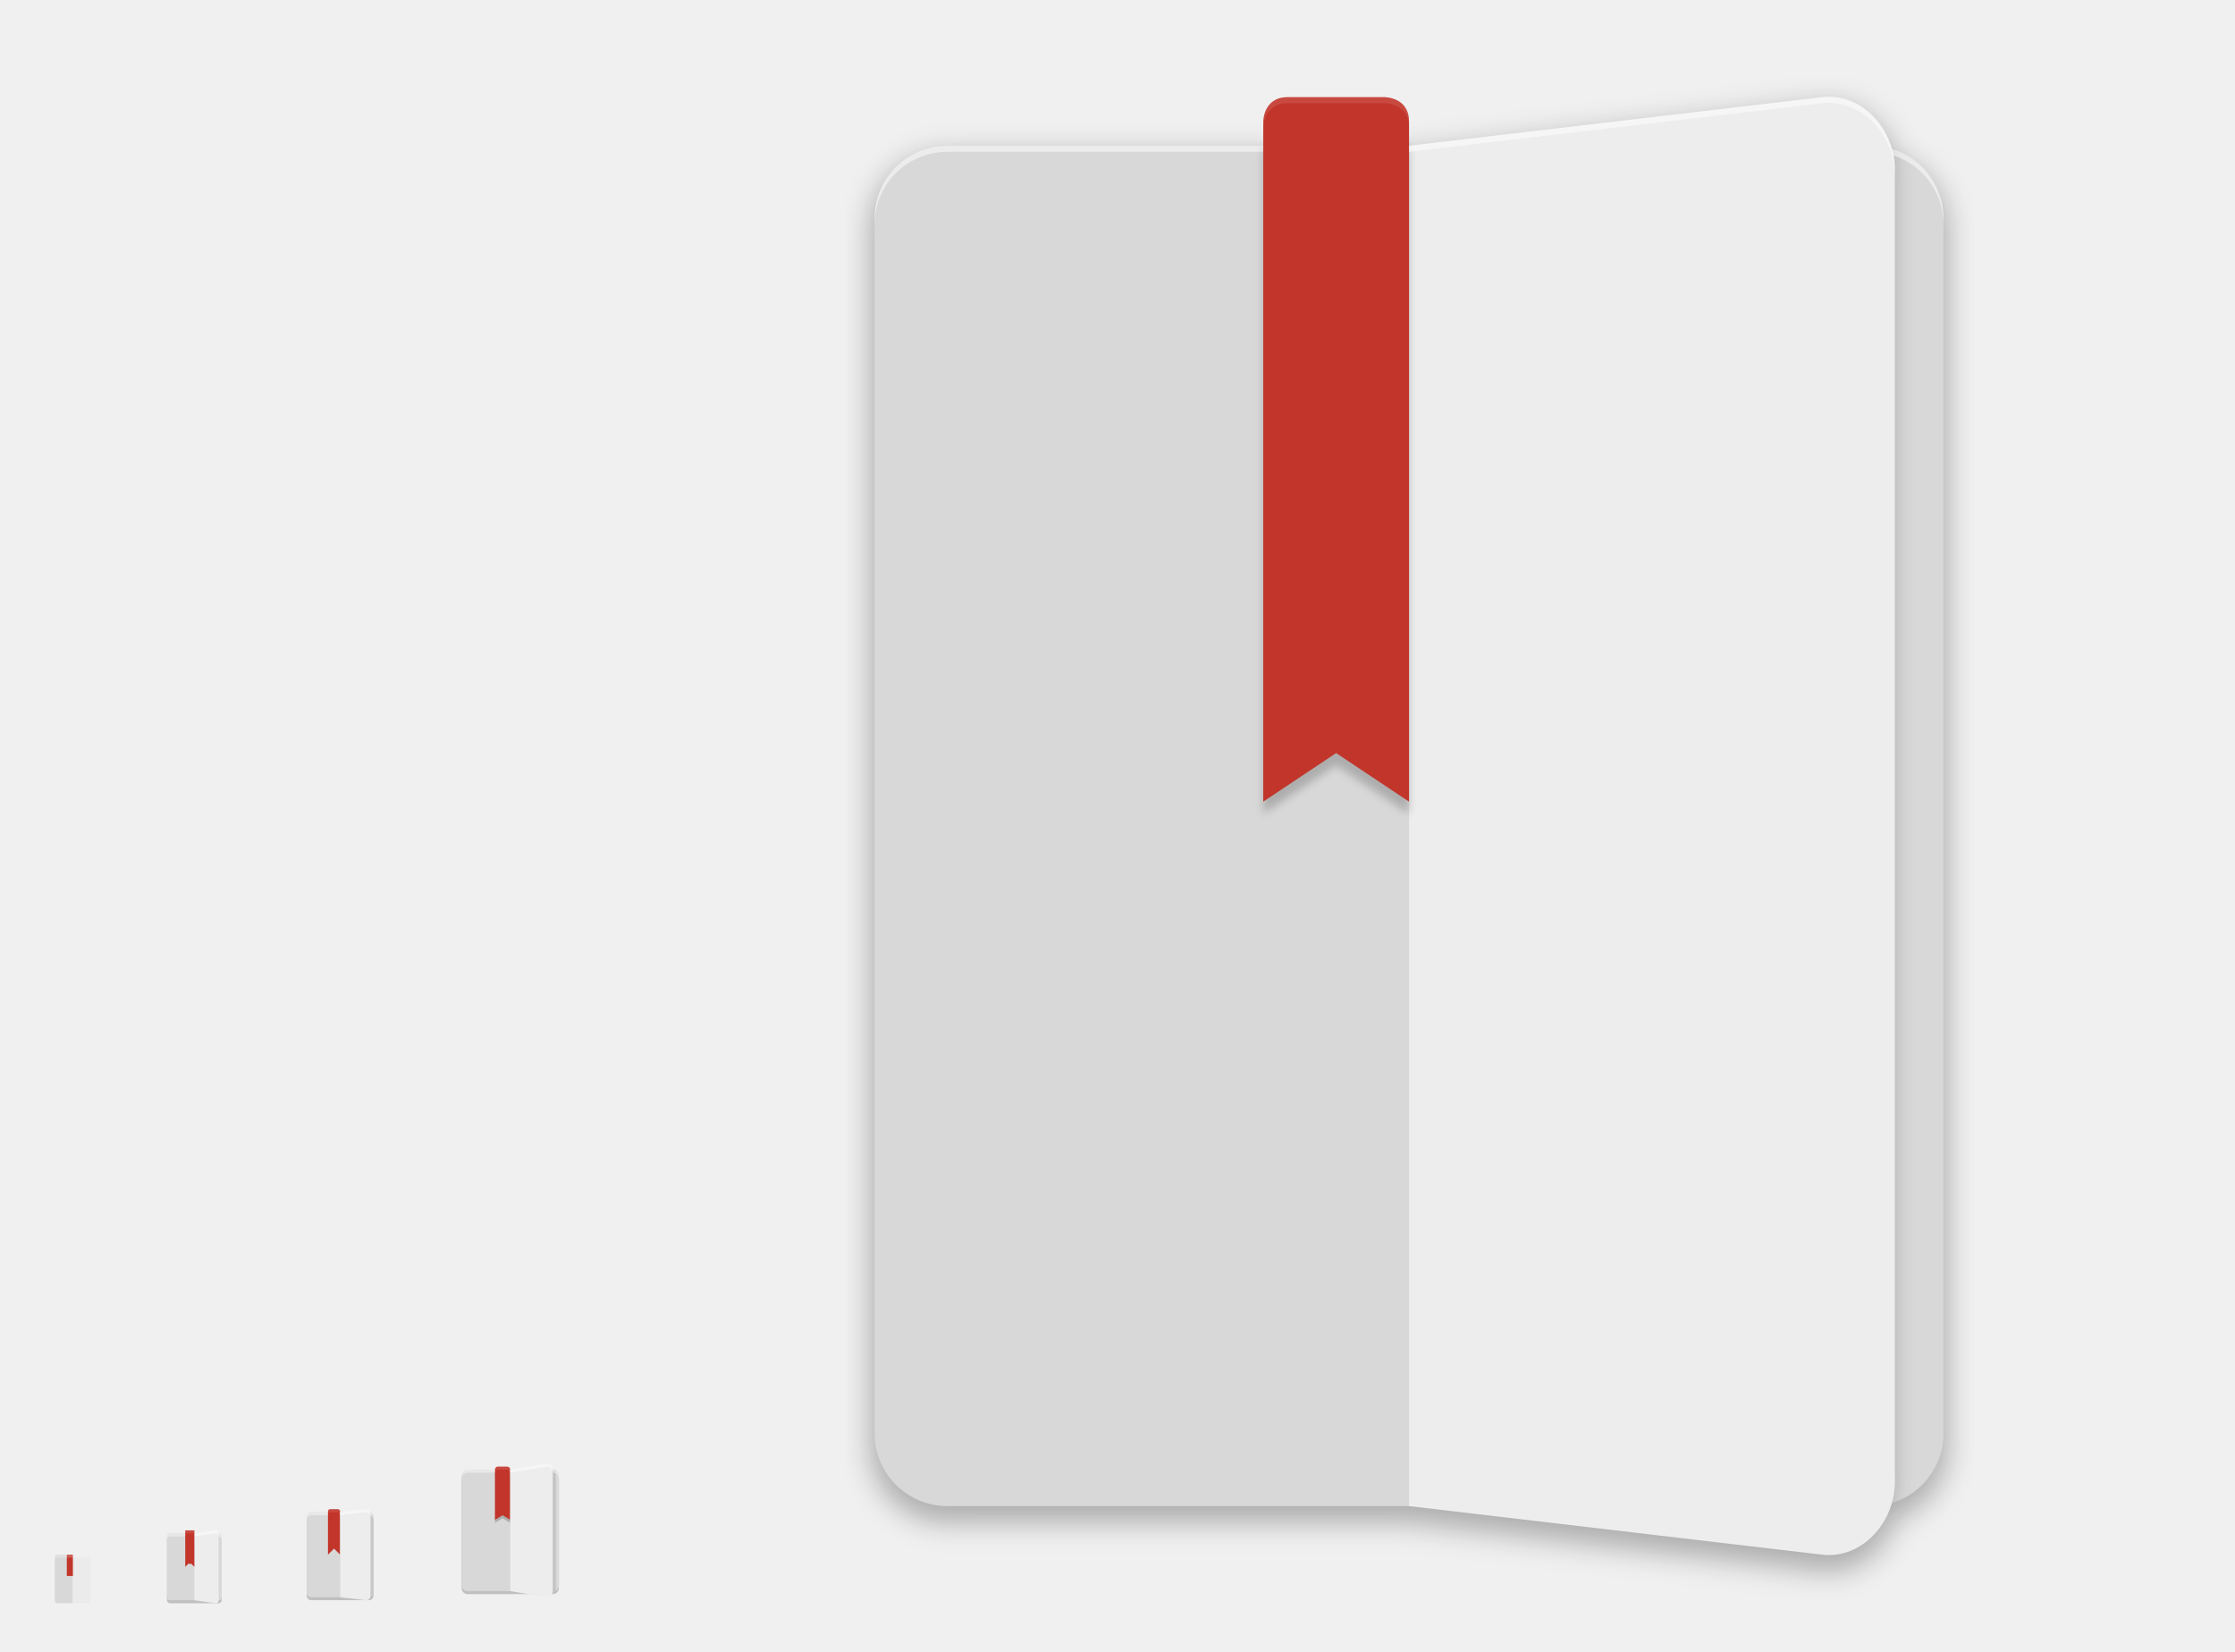
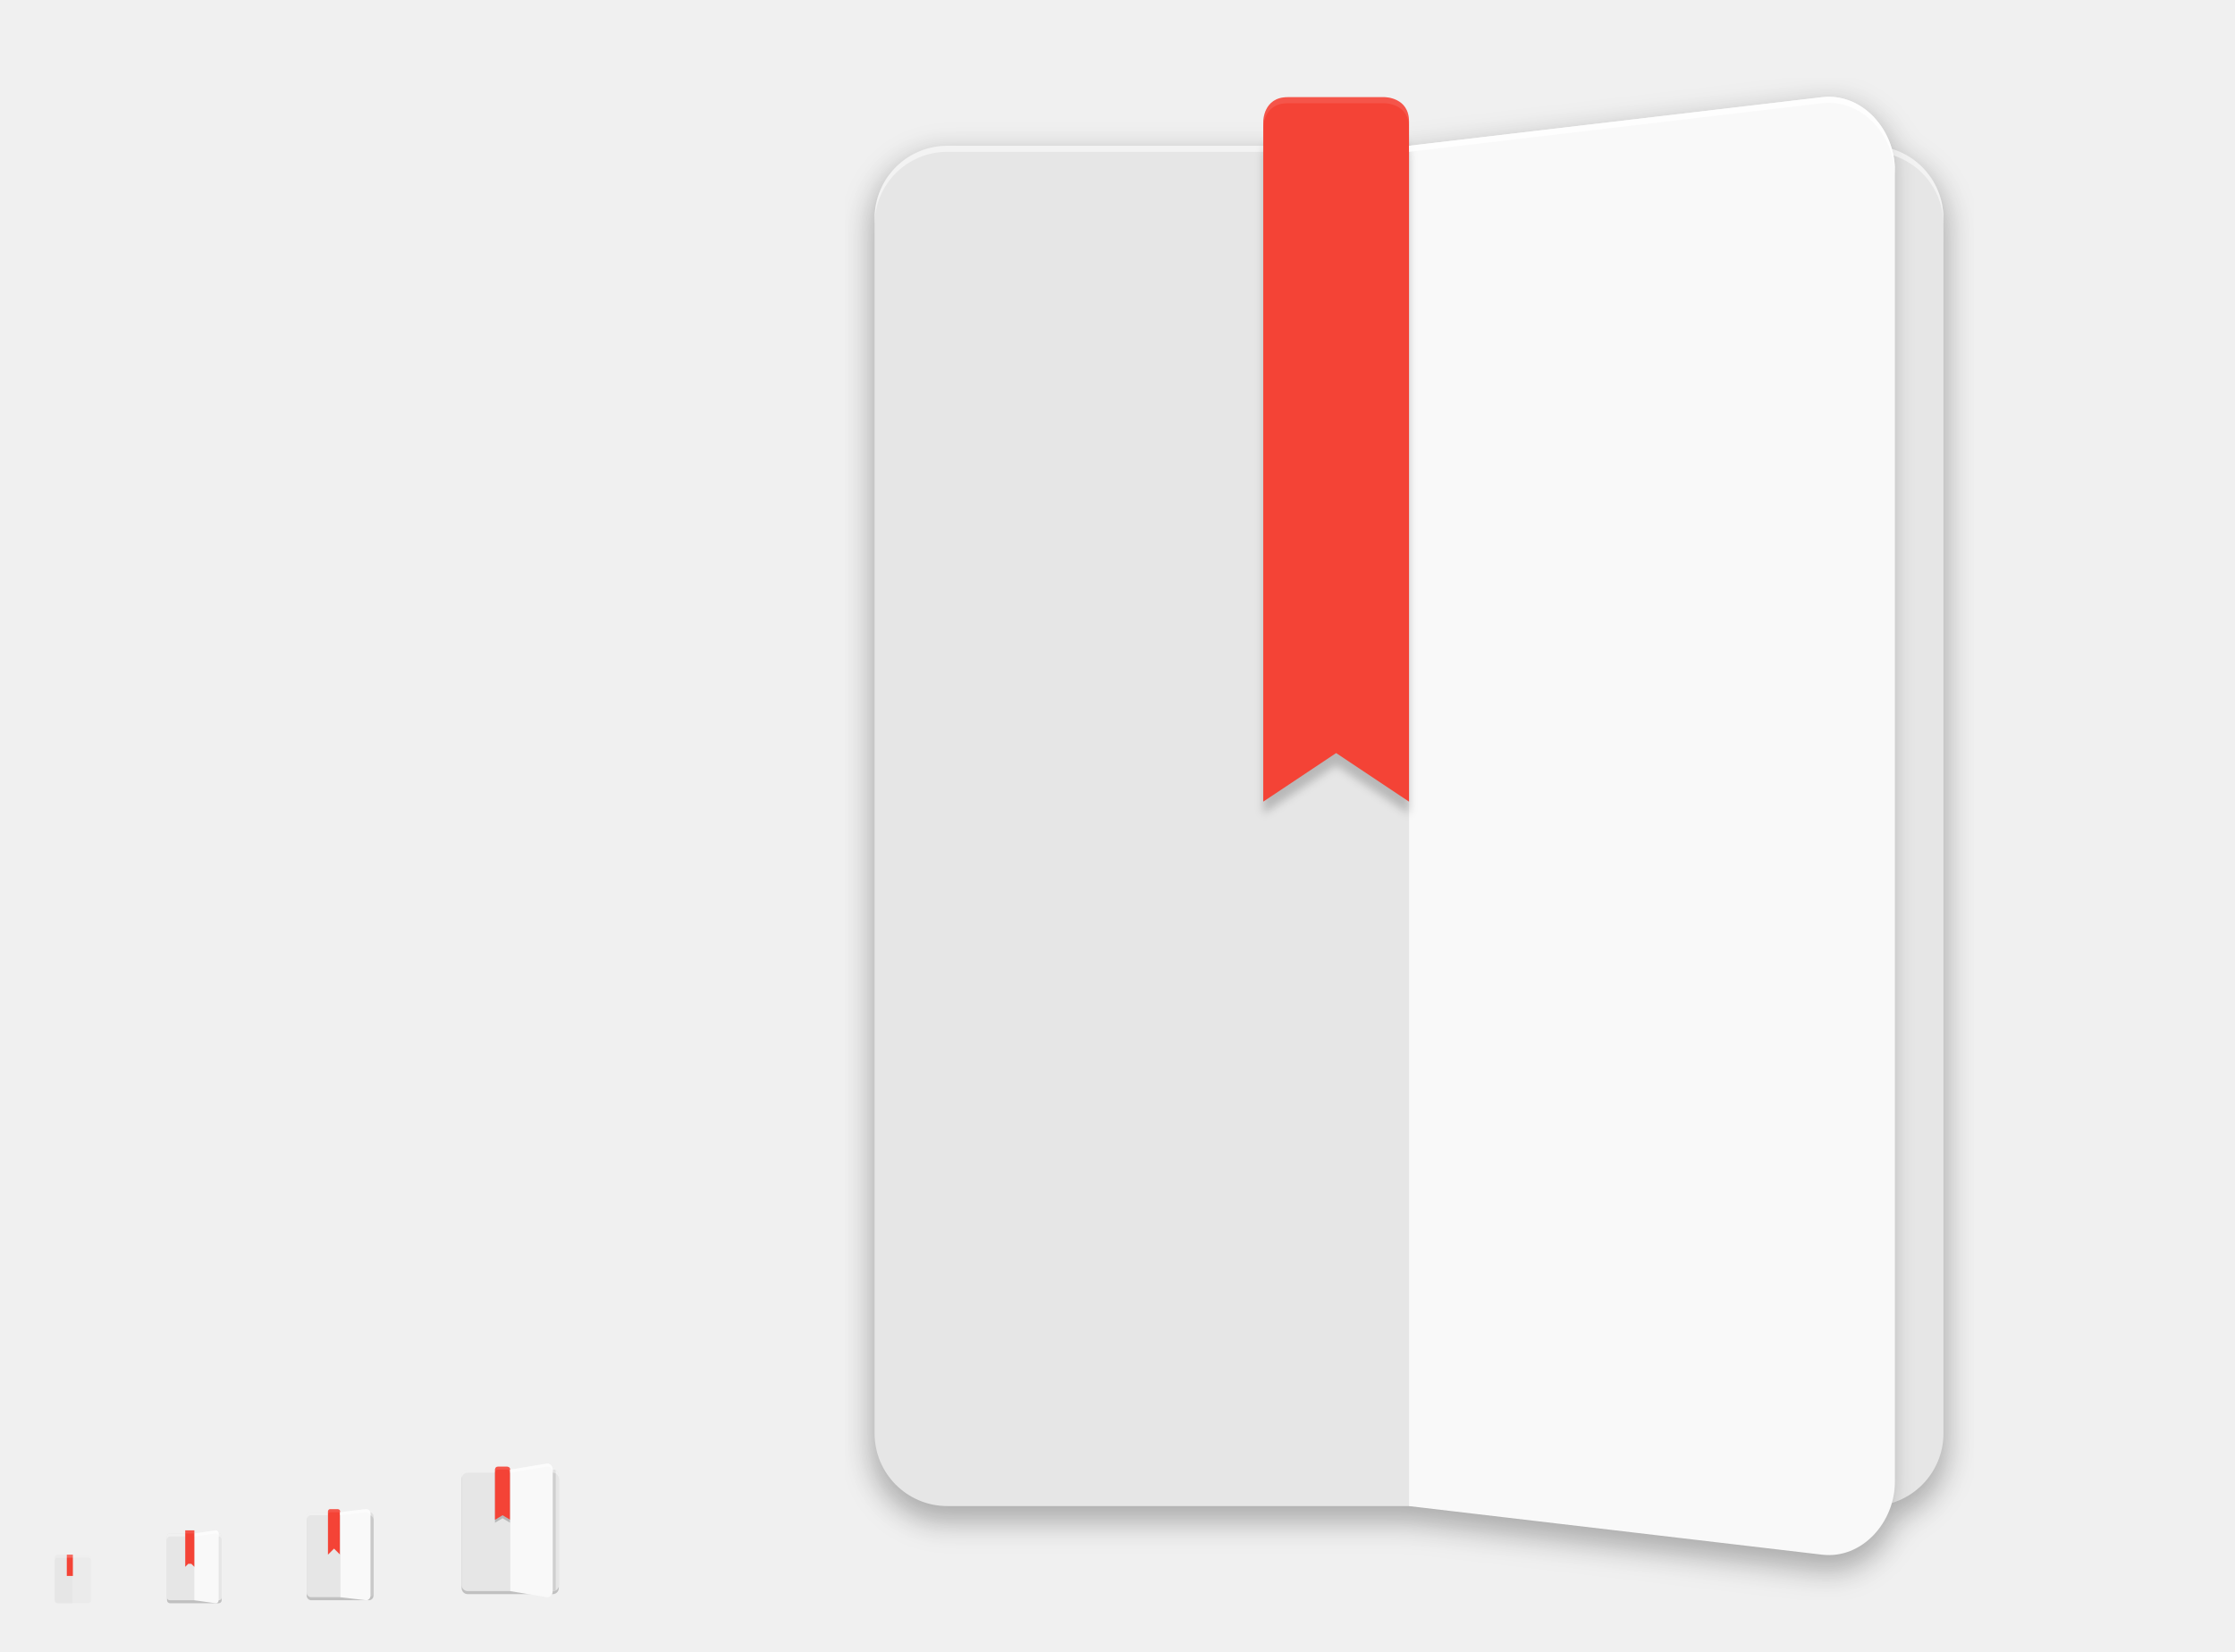
<svg xmlns="http://www.w3.org/2000/svg" xmlns:ns1="http://www.openswatchbook.org/uri/2009/osb" width="736" height="544" id="svg11300" version="1.0" style="display:inline;enable-background:new">
  <defs id="defs3">
    <linearGradient ns1:paint="solid" id="linearGradient5606">
      <stop style="stop-color:#000000;stop-opacity:1;" offset="0" id="stop5608" />
    </linearGradient>
    <clipPath clipPathUnits="userSpaceOnUse" id="clipPath4260">
      <path id="path4262" d="m 232,148 0,56 19,0 c 1.662,0 3,-1.338 3,-3 l 0,-50 c 0,-1.662 -1.338,-3 -3,-3 l -19,0 z" style="fill:#d8d8d8;fill-opacity:1;stroke:none" />
    </clipPath>
    <filter style="color-interpolation-filters:sRGB" id="filter4332" x="-0.027" width="1.055" y="-0.021" height="1.043">
      <feGaussianBlur stdDeviation="4" id="feGaussianBlur4334" />
    </filter>
    <filter style="color-interpolation-filters:sRGB" id="filter4338" x="-0.068" width="1.136" y="-0.015" height="1.029">
      <feGaussianBlur stdDeviation="1.36" id="feGaussianBlur4340" />
    </filter>
    <clipPath clipPathUnits="userSpaceOnUse" id="clipPath4419">
      <path id="path4421" d="m 168,240 0,40 14.021,0 c 1.108,0 2,-0.892 2,-2 l 0,-36 c 0,-1.108 -0.892,-2 -2,-2 L 168,240 Z" style="fill:#d8d8d8;fill-opacity:1;stroke:none" />
    </clipPath>
    <filter style="color-interpolation-filters:sRGB" id="filter4201" x="-0.048" width="1.096" y="-0.016" height="1.032">
      <feGaussianBlur stdDeviation="0.4" id="feGaussianBlur4203" />
    </filter>
  </defs>
  <g style="display:inline" id="layer1" transform="translate(0,244)">
    <g style="display:none" id="layer7">
      <text y="332.485" xml:space="preserve" x="15.007" style="font-style:normal;font-variant:normal;font-weight:normal;font-stretch:normal;font-size:18px;font-family:'DejaVu Sans';-inkscape-font-specification:'DejaVu Sans';display:inline;fill:#000000;fill-opacity:1;stroke:none;enable-background:new" id="context">
        <tspan style="font-style:normal;font-variant:normal;font-weight:normal;font-stretch:normal;font-family:'DejaVu Sans';-inkscape-font-specification:'DejaVu Sans'" y="332.485" x="15.007" id="tspan3933">apps</tspan>
      </text>
      <text y="332.485" xml:space="preserve" x="142.488" style="font-style:normal;font-variant:normal;font-weight:bold;font-stretch:normal;font-size:18px;line-height:125%;font-family:'DejaVu Sans';-inkscape-font-specification:'DejaVu Sans Bold';text-align:start;writing-mode:lr-tb;text-anchor:start;display:inline;fill:#000000;fill-opacity:1;stroke:none;enable-background:new" id="icon-name">
        <tspan style="font-style:normal;font-variant:normal;font-weight:bold;font-stretch:normal;font-size:18px;font-family:'DejaVu Sans';-inkscape-font-specification:'DejaVu Sans Bold'" y="332.485" x="142.488" id="tspan3937">accessories-dictionary</tspan>
      </text>
      <rect style="display:inline;overflow:visible;visibility:visible;fill:#e9e9e9;fill-opacity:1;fill-rule:nonzero;stroke:none;stroke-width:2;marker:none;enable-background:accumulate" id="rect16x16" width="16" height="16" x="-32" y="268" transform="scale(-1,1)" />
      <rect style="display:inline;overflow:visible;visibility:visible;fill:#e9e9e9;fill-opacity:1;fill-rule:nonzero;stroke:none;stroke-width:2;marker:none;enable-background:accumulate" id="rect24x24" width="24" height="24" x="-76" y="260" transform="scale(-1,1)" />
      <rect style="display:inline;overflow:visible;visibility:visible;fill:#e9e9e9;fill-opacity:1;fill-rule:nonzero;stroke:none;stroke-width:2;marker:none;enable-background:accumulate" id="rect32x32" width="32" height="32" x="-128" y="252" transform="scale(-1,1)" />
      <rect y="236" x="-192" height="48" width="48" id="rect48x48" style="display:inline;overflow:visible;visibility:visible;fill:#e9e9e9;fill-opacity:1;fill-rule:nonzero;stroke:none;stroke-width:2;marker:none;enable-background:accumulate" transform="scale(-1,1)" />
      <rect style="display:inline;overflow:visible;visibility:visible;fill:#e9e9e9;fill-opacity:1;fill-rule:nonzero;stroke:none;stroke-width:2;marker:none;enable-background:accumulate" id="rect3951" width="512" height="512" x="-720" y="-228" transform="scale(-1,1)" />
    </g>
    <g id="layer6" style="display:inline">
      <path style="opacity:0.2;fill:#000000;fill-opacity:1;stroke:none;filter:url(#filter4332)" d="M 602.445 35.867 C 601.641 35.86 600.825 35.903 600 36 L 464 52 L 312 52 C 298.704 52 288 62.704 288 76 L 288 476 C 288 489.296 298.704 500 312 500 L 464 500 L 600 516 C 610.841 517.275 620.052 509.24 623.004 498.965 C 632.861 495.981 640 486.857 640 476 L 640 76 C 640 65.143 632.861 56.019 623.004 53.035 C 620.276 43.543 612.208 35.96 602.445 35.867 z " transform="translate(0,-244)" id="path4281" />
      <rect style="opacity:0.2;fill:#000000;fill-opacity:1;stroke:none;stroke-width:8;stroke-linecap:round;stroke-linejoin:miter;stroke-miterlimit:4;stroke-dasharray:none;stroke-opacity:1" id="rect4489" width="18" height="22" x="55" y="262" rx="1" ry="1" />
-       <rect style="opacity:1;fill:#d8d8d8;fill-opacity:1;stroke:none;stroke-width:8;stroke-linecap:round;stroke-linejoin:miter;stroke-miterlimit:4;stroke-dasharray:none;stroke-opacity:1" id="rect4480" width="18" height="22" x="-73" y="261" rx="1" ry="1" transform="scale(-1,1)" />
+       <rect style="opacity:1;fill:#e6e6e6;fill-opacity:1;stroke:none;stroke-width:8;stroke-linecap:round;stroke-linejoin:miter;stroke-miterlimit:4;stroke-dasharray:none;stroke-opacity:1" id="rect4480" width="18" height="22" x="-73" y="261" rx="1" ry="1" transform="scale(-1,1)" />
      <rect transform="matrix(0,-1,-1,0,0,0)" style="fill:#000000;fill-opacity:1;stroke:none;opacity:0.2" id="rect4460" width="28" height="22" x="-283" y="-123" rx="1.5" ry="1.5" />
      <path style="fill:#c9c9c9;fill-opacity:1;stroke:none" d="M 112 498 L 112 526 L 121.5 526 C 122.331 526 123 525.331 123 524.5 L 123 499.5 C 123 498.669 122.331 498 121.5 498 L 112 498 z " id="rect4255" transform="translate(0,-244)" />
      <path style="opacity:0.2;fill:#000000;fill-opacity:1;stroke:none" d="m 154.021,241 c -1.108,0 -2,0.892 -2,2 l 0,36 c 0,1.108 0.892,2 2,2 L 168,281 l 14.021,0 c 1.108,0 2,-0.892 2,-2 l 0,-36 c 0,-1.108 -0.892,-2 -2,-2 L 168,241 l -13.979,0 z" id="path4410" />
      <path style="opacity:0.1;fill:#000000;fill-opacity:1;stroke:#000000;stroke-width:8;stroke-miterlimit:4;stroke-dasharray:none;stroke-opacity:1;filter:url(#filter4332)" d="M 602.445 35.867 C 601.641 35.86 600.825 35.903 600 36 L 464 52 L 312 52 C 298.704 52 288 62.704 288 76 L 288 476 C 288 489.296 298.704 500 312 500 L 464 500 L 600 516 C 610.841 517.275 620.052 509.24 623.004 498.965 C 632.861 495.981 640 486.857 640 476 L 640 76 C 640 65.143 632.861 56.019 623.004 53.035 C 620.276 43.543 612.208 35.96 602.445 35.867 z " transform="translate(0,-244)" id="path4336" />
-       <path style="display:inline;fill:#d8d8d8;fill-opacity:1;stroke:none;enable-background:new" d="M 19 512 C 18.446 512 18 512.446 18 513 L 18 527 C 18 527.554 18.446 528 19 528 L 24 528 L 24 512 L 19 512 z " transform="translate(0,-244)" id="rect4265" />
-       <path id="path8375" d="m 154.021,240 c -1.108,0 -2,0.892 -2,2 l 0,36 c 0,1.108 0.892,2 2,2 L 168,280 l 0,-40 z" style="opacity:1;fill:#d8d8d8;fill-opacity:1;stroke:none" />
-       <path style="fill:#d8d8d8;fill-opacity:1;stroke:none" d="m 312,-196 c -13.296,0 -24,10.704 -24,24 l 0,400 c 0,13.296 10.704,24 24,24 l 152,0 0,-448 -152,0 z" id="rect4239" />
-       <path style="fill:#d8d8d8;fill-opacity:1;stroke:none" d="m 464,-196 0,448 152,0 c 13.296,0 24,-10.704 24,-24 l 0,-400 c 0,-13.296 -10.704,-24 -24,-24 l -152,0 z" id="rect4229" />
+       <path style="display:inline;fill:#e6e6e6;fill-opacity:1;stroke:none;enable-background:new" d="M 19 512 C 18.446 512 18 512.446 18 513 L 18 527 C 18 527.554 18.446 528 19 528 L 24 528 L 24 512 L 19 512 z " transform="translate(0,-244)" id="rect4265" />
+       <path id="path8375" d="m 154.021,240 c -1.108,0 -2,0.892 -2,2 l 0,36 c 0,1.108 0.892,2 2,2 L 168,280 l 0,-40 z" style="opacity:1;fill:#e6e6e6;fill-opacity:1;stroke:none" />
+       <path style="fill:#e6e6e6;fill-opacity:1;stroke:none" d="m 312,-196 c -13.296,0 -24,10.704 -24,24 l 0,400 c 0,13.296 10.704,24 24,24 l 152,0 0,-448 -152,0 z" id="rect4239" />
+       <path style="fill:#e6e6e6;fill-opacity:1;stroke:none" d="m 464,-196 0,448 152,0 c 13.296,0 24,-10.704 24,-24 l 0,-400 c 0,-13.296 -10.704,-24 -24,-24 l -152,0 z" id="rect4229" />
      <path id="path4247" transform="matrix(8,0,0,8,-1392,-1380)" d="m 232,148 0,56 17,2 c 1.651,0.194 3,-1.338 3,-3 l 0,-54 c 0,-1.662 -1.349,-3.194 -3,-3 z" style="opacity:0.2;fill:#000000;fill-opacity:1;stroke:none;filter:url(#filter4201)" clip-path="url(#clipPath4260)" />
      <path style="opacity:0.5;fill:#ffffff;fill-opacity:1;stroke:none" d="m 312,-272 c -13.296,0 -24,10.704 -24,24 l 0,2 c 0,-13.296 10.704,-24 24,-24 l 152,0 152,0 c 13.296,0 24,10.704 24,24 l 0,-2 c 0,-13.296 -10.704,-24 -24,-24 l -152,0 -152,0 z" transform="translate(0,76)" id="path4286" />
-       <path style="fill:#ededed;fill-opacity:1;stroke:none" d="m 464,-196 0,448 136,16 c 13.205,1.554 24,-10.704 24,-24 l 0,-432 c 0,-13.296 -10.795,-25.554 -24,-24 z" id="rect4230" />
+       <path style="fill:#f9f9f9;fill-opacity:1;stroke:none" d="m 464,-196 0,448 136,16 c 13.205,1.554 24,-10.704 24,-24 l 0,-432 c 0,-13.296 -10.795,-25.554 -24,-24 z" id="rect4230" />
      <path id="path4304" d="m 424,-200 c -8,0 -8,8 -8,8 l 0,216 24,-16 24,16 0,-216 c 0,-8 -8,-8 -8,-8 z" style="display:inline;opacity:0.2;fill:#000000;fill-opacity:1;stroke:none;filter:url(#filter4338);enable-background:new" />
-       <path style="display:inline;fill:#c2352a;fill-opacity:1;stroke:none;enable-background:new" d="m 424,-212 c -8,0 -8,8 -8,8 l 0,224 24,-16 24,16 0,-224 c 0,-8 -8,-8 -8,-8 z" id="path4264" />
-       <path style="opacity:0.5;fill:#ffffff;fill-opacity:1;stroke:none" d="m 602.445,-288.133 c -0.804,-0.008 -1.62,0.036 -2.445,0.133 l -136,16 0,2 136,-16 c 13.205,-1.554 24,10.704 24,24 l 0,-2 c 0,-12.465 -9.488,-24.018 -21.555,-24.133 z" transform="translate(0,76)" id="path4294" />
+       <path style="display:inline;fill:#f44336;fill-opacity:1;stroke:none;enable-background:new" d="m 424,-212 c -8,0 -8,8 -8,8 l 0,224 24,-16 24,16 0,-224 c 0,-8 -8,-8 -8,-8 z" id="path4264" />
+       <path style="opacity:0.8;fill:#ffffff;fill-opacity:1;stroke:none" d="m 602.445,-288.133 c -0.804,-0.008 -1.62,0.036 -2.445,0.133 l -136,16 0,2 136,-16 c 13.205,-1.554 24,10.704 24,24 l 0,-2 c 0,-12.465 -9.488,-24.018 -21.555,-24.133 z" transform="translate(0,76)" id="path4294" />
      <path style="display:inline;opacity:0.1;fill:#ffffff;fill-opacity:1;stroke:none;enable-background:new" d="m 424,-288 c -8,0 -8,8 -8,8 l 0,2 c 0,0 0,-8 8,-8 l 32,0 c 0,0 8,0 8,8 l 0,-2 c 0,-8 -8,-8 -8,-8 z" transform="translate(0,76)" id="path4299" />
-       <path id="rect4203" d="m 168,240 0,40 14.021,0 c 1.108,0 2,-0.892 2,-2 l 0,-36 c 0,-1.108 -0.892,-2 -2,-2 L 168,240 Z" style="fill:#d8d8d8;fill-opacity:1;stroke:none" />
-       <path style="fill:#d8d8d8;fill-opacity:1;stroke:none" d="m 168,240 0,40 14.021,0 c 1.108,0 2,-0.892 2,-2 l 0,-36 c 0,-1.108 -0.892,-2 -2,-2 L 168,240 Z" id="path4355" />
+       <path id="rect4203" d="m 168,240 0,40 14.021,0 c 1.108,0 2,-0.892 2,-2 l 0,-36 c 0,-1.108 -0.892,-2 -2,-2 L 168,240 Z" style="fill:#e6e6e6;fill-opacity:1;stroke:none" />
+       <path style="fill:#e6e6e6;fill-opacity:1;stroke:none" d="m 168,240 0,40 14.021,0 c 1.108,0 2,-0.892 2,-2 l 0,-36 c 0,-1.108 -0.892,-2 -2,-2 L 168,240 Z" id="path4355" />
      <path style="opacity:0.1;fill:#000000;fill-opacity:1;stroke:none" d="m 169,240 0,40 12.021,2 c 1.093,0.182 2,-0.892 2,-2 l 0,-40 c 0,-1.108 -0.907,-2.182 -2,-2 z" id="path4415" clip-path="url(#clipPath4419)" />
      <path style="opacity:0.4;fill:#ffffff;fill-opacity:1;stroke:none" d="M 154.021 484 C 152.913 484 152.021 484.892 152.021 486 L 152.021 487 C 152.021 485.892 152.913 485 154.021 485 L 168 485 L 182.021 485 C 183.129 485 184.021 485.892 184.021 487 L 184.021 486 C 184.021 484.892 183.129 484 182.021 484 L 168 484 L 154.021 484 z " transform="translate(0,-244)" id="path4374" />
      <path id="path4452" d="m 164,240 c -1,0 -1,1 -1,1 l 0,16.5 2.5,-1.5 2.5,1.5 0,-16.5 c 0,-1 -1,-1 -1,-1 z" style="display:inline;opacity:0.2;fill:#000000;fill-opacity:1;stroke:none;enable-background:new" />
-       <path style="display:inline;fill:#c2352a;fill-opacity:1;stroke:none;enable-background:new" d="m 164,239 c -1,0 -1,1 -1,1 l 0,16.5 2.5,-1.5 2.5,1.5 0,-16.5 c 0,-1 -1,-1 -1,-1 z" id="path5078-2" />
+       <path style="display:inline;fill:#f44336;fill-opacity:1;stroke:none;enable-background:new" d="m 164,239 c -1,0 -1,1 -1,1 l 0,16.5 2.5,-1.5 2.5,1.5 0,-16.5 c 0,-1 -1,-1 -1,-1 z" id="path5078-2" />
      <path style="display:inline;opacity:0.1;fill:#ffffff;fill-opacity:1;stroke:none;enable-background:new" d="m 164,239 c -1,0 -1,1 -1,1 l 0,1 c 0,0 0,-1 1,-1 l 3,0 c 0,0 1,0 1,1 l 0,-1 c 0,-1 -1,-1 -1,-1 l -3,0 z" id="path4447" />
-       <path id="path4372" d="m 168,240 0,40 12.021,2 c 1.093,0.182 2,-0.892 2,-2 l 0,-40 c 0,-1.108 -0.907,-2.182 -2,-2 z" style="fill:#ededed;fill-opacity:1;stroke:none" />
+       <path id="path4372" d="m 168,240 0,40 12.021,2 c 1.093,0.182 2,-0.892 2,-2 l 0,-40 c 0,-1.108 -0.907,-2.182 -2,-2 z" style="fill:#f9f9f9;fill-opacity:1;stroke:none" />
      <path style="fill:#ffffff;fill-opacity:1;stroke:none;opacity:0.5" d="M 180.422 481.988 C 180.292 481.974 180.158 481.977 180.021 482 L 168 484 L 168 485 L 180.021 483 C 181.114 482.818 182.021 483.892 182.021 485 L 182.021 484 C 182.021 483.031 181.328 482.087 180.422 481.988 z " transform="translate(0,-244)" id="path4405" />
-       <path style="fill:#d8d8d8;fill-opacity:1;stroke:none" d="m 102.5,498 c -0.831,0 -1.5,0.669 -1.5,1.5 l 0,25 c 0,0.831 0.669,1.5 1.5,1.5 l 9.5,0 0,-28 z" id="rect4423" transform="translate(0,-244)" />
+       <path style="fill:#e6e6e6;fill-opacity:1;stroke:none" d="m 102.5,498 c -0.831,0 -1.5,0.669 -1.5,1.5 l 0,25 c 0,0.831 0.669,1.5 1.5,1.5 l 9.5,0 0,-28 z" id="rect4423" transform="translate(0,-244)" />
      <path style="display:inline;fill:#ebebeb;fill-opacity:1;stroke:none;enable-background:new" d="m 24,512 0,16 5,0 c 0.554,0 1,-0.446 1,-1 l 0,-14 c 0,-0.554 -0.446,-1 -1,-1 z" transform="translate(0,-244)" id="rect4425" />
-       <path id="path4433" d="m 22,268 0,7 1,0 1,0 0,-7 z" style="display:inline;fill:#c2352a;fill-opacity:1;stroke:none;enable-background:new" />
+       <path id="path4433" d="m 22,268 0,7 1,0 1,0 0,-7 z" style="display:inline;fill:#f44336;fill-opacity:1;stroke:none;enable-background:new" />
      <path style="display:inline;fill:#ffffff;fill-opacity:1;stroke:none;enable-background:new;opacity:0.2" d="M 19 512 C 18.446 512 18 512.446 18 513 L 18 514 C 18 513.446 18.446 513 19 513 L 24 513 L 29 513 C 29.554 513 30 513.446 30 514 L 30 513 C 30 512.446 29.554 512 29 512 L 24 512 L 19 512 z " transform="translate(0,-244)" id="path4435" />
      <path style="fill:#ffffff;fill-opacity:1;stroke:none;opacity:0.4" d="M 102.5 498 C 101.669 498 101 498.669 101 499.5 L 101 500.5 C 101 499.669 101.669 499 102.5 499 L 121.5 499 C 122.331 499 123 499.669 123 500.5 L 123 499.5 C 123 498.669 122.331 498 121.5 498 L 102.5 498 z " transform="translate(0,-244)" id="rect4448" />
-       <path id="path4471" d="m 108.8,253 c -0.8,0 -0.8,0.8 -0.8,0.8 l 0,14.2 2,-2 2,2 0,-14.2 c 0,-0.8 -0.8,-0.8 -0.8,-0.8 z" style="display:inline;fill:#c2352a;fill-opacity:1;stroke:none;enable-background:new" />
-       <path style="fill:#ededed;fill-opacity:1;stroke:none" d="m 112,498 0,28 8.5,1 c 0.825,0.097 1.5,-0.669 1.5,-1.5 l 0,-27 c 0,-0.831 -0.675,-1.597 -1.5,-1.5 z" id="rect4443" transform="translate(0,-244)" />
+       <path id="path4471" d="m 108.8,253 c -0.8,0 -0.8,0.8 -0.8,0.8 l 0,14.2 2,-2 2,2 0,-14.2 c 0,-0.8 -0.8,-0.8 -0.8,-0.8 z" style="display:inline;fill:#f44336;fill-opacity:1;stroke:none;enable-background:new" />
+       <path style="fill:#f9f9f9;fill-opacity:1;stroke:none" d="m 112,498 0,28 8.5,1 c 0.825,0.097 1.5,-0.669 1.5,-1.5 l 0,-27 c 0,-0.831 -0.675,-1.597 -1.5,-1.5 z" id="rect4443" transform="translate(0,-244)" />
      <path style="fill:#ffffff;fill-opacity:1;stroke:none;opacity:0.5" d="M 120.5 497 L 112 498 L 112 499 L 120.5 498 C 121.325 497.903 122 498.669 122 499.5 L 122 498.5 C 122 497.669 121.325 496.903 120.5 497 z " transform="translate(0,-244)" id="path4453" />
      <path style="display:inline;fill:#ffffff;fill-opacity:1;stroke:none;enable-background:new;opacity:0.1" d="M 108.801 497 C 108.001 497 108 497.801 108 497.801 L 108 498.801 C 108 498.801 108.001 498 108.801 498 L 111.199 498 C 111.199 498 112 498.001 112 498.801 L 112 497.801 C 112 497.001 111.199 497 111.199 497 L 108.801 497 z " transform="translate(0,-244)" id="path4473" />
-       <rect ry="1" rx="1" y="261" x="55" height="22" width="18" id="rect4482" style="opacity:1;fill:#d8d8d8;fill-opacity:1;stroke:none;stroke-width:8;stroke-linecap:round;stroke-linejoin:miter;stroke-miterlimit:4;stroke-dasharray:none;stroke-opacity:1" />
+       <rect ry="1" rx="1" y="261" x="55" height="22" width="18" id="rect4482" style="opacity:1;fill:#e6e6e6;fill-opacity:1;stroke:none;stroke-width:8;stroke-linecap:round;stroke-linejoin:miter;stroke-miterlimit:4;stroke-dasharray:none;stroke-opacity:1" />
      <path style="opacity:0.4;fill:#ffffff;fill-opacity:1;stroke:none;stroke-width:8;stroke-linecap:round;stroke-linejoin:miter;stroke-miterlimit:4;stroke-dasharray:none;stroke-opacity:1" d="M 56 505 C 55.446 505 55 505.446 55 506 L 55 507 C 55 506.446 55.446 506 56 506 L 72 506 C 72.554 506 73 506.446 73 507 L 73 506 C 73 505.446 72.554 505 72 505 L 56 505 z " transform="translate(0,-244)" id="rect4491" />
-       <path style="opacity:1;fill:#ededed;fill-opacity:1;stroke:none;stroke-width:8;stroke-linecap:round;stroke-linejoin:miter;stroke-miterlimit:4;stroke-dasharray:none;stroke-opacity:1" d="m 64,505 0,22 7,1 c 0.548,0.078 1,-0.446 1,-1 l 0,-22 c 0,-0.554 -0.452,-1.078 -1,-1 z" transform="translate(0,-244)" id="rect4486" />
+       <path style="opacity:1;fill:#f9f9f9;fill-opacity:1;stroke:none;stroke-width:8;stroke-linecap:round;stroke-linejoin:miter;stroke-miterlimit:4;stroke-dasharray:none;stroke-opacity:1" d="m 64,505 0,22 7,1 c 0.548,0.078 1,-0.446 1,-1 l 0,-22 c 0,-0.554 -0.452,-1.078 -1,-1 z" transform="translate(0,-244)" id="rect4486" />
      <path style="opacity:0.5;fill:#ffffff;fill-opacity:1;stroke:none;stroke-width:8;stroke-linecap:round;stroke-linejoin:miter;stroke-miterlimit:4;stroke-dasharray:none;stroke-opacity:1" d="M 71.201 503.998 C 71.136 503.99 71.069 503.99 71 504 L 64 505 L 64 506 L 71 505 C 71.548 504.922 72 505.446 72 506 L 72 505 C 72 504.515 71.655 504.053 71.201 503.998 z " transform="translate(0,-244)" id="path4498" />
-       <path style="display:inline;fill:#c2352a;fill-opacity:1;stroke:none;enable-background:new" d="m 61,260 0,12 1,-1 1,0 1,1 0,-12 z" id="path4505" />
+       <path style="display:inline;fill:#f44336;fill-opacity:1;stroke:none;enable-background:new" d="m 61,260 0,12 1,-1 1,0 1,1 0,-12 z" id="path4505" />
      <path style="display:inline;fill:#ffffff;fill-opacity:1;stroke:none;enable-background:new;opacity:0.1" d="M 61 504 L 61 505 L 64 505 L 64 504 L 61 504 z " transform="translate(0,-244)" id="path4507" />
    </g>
  </g>
</svg>
